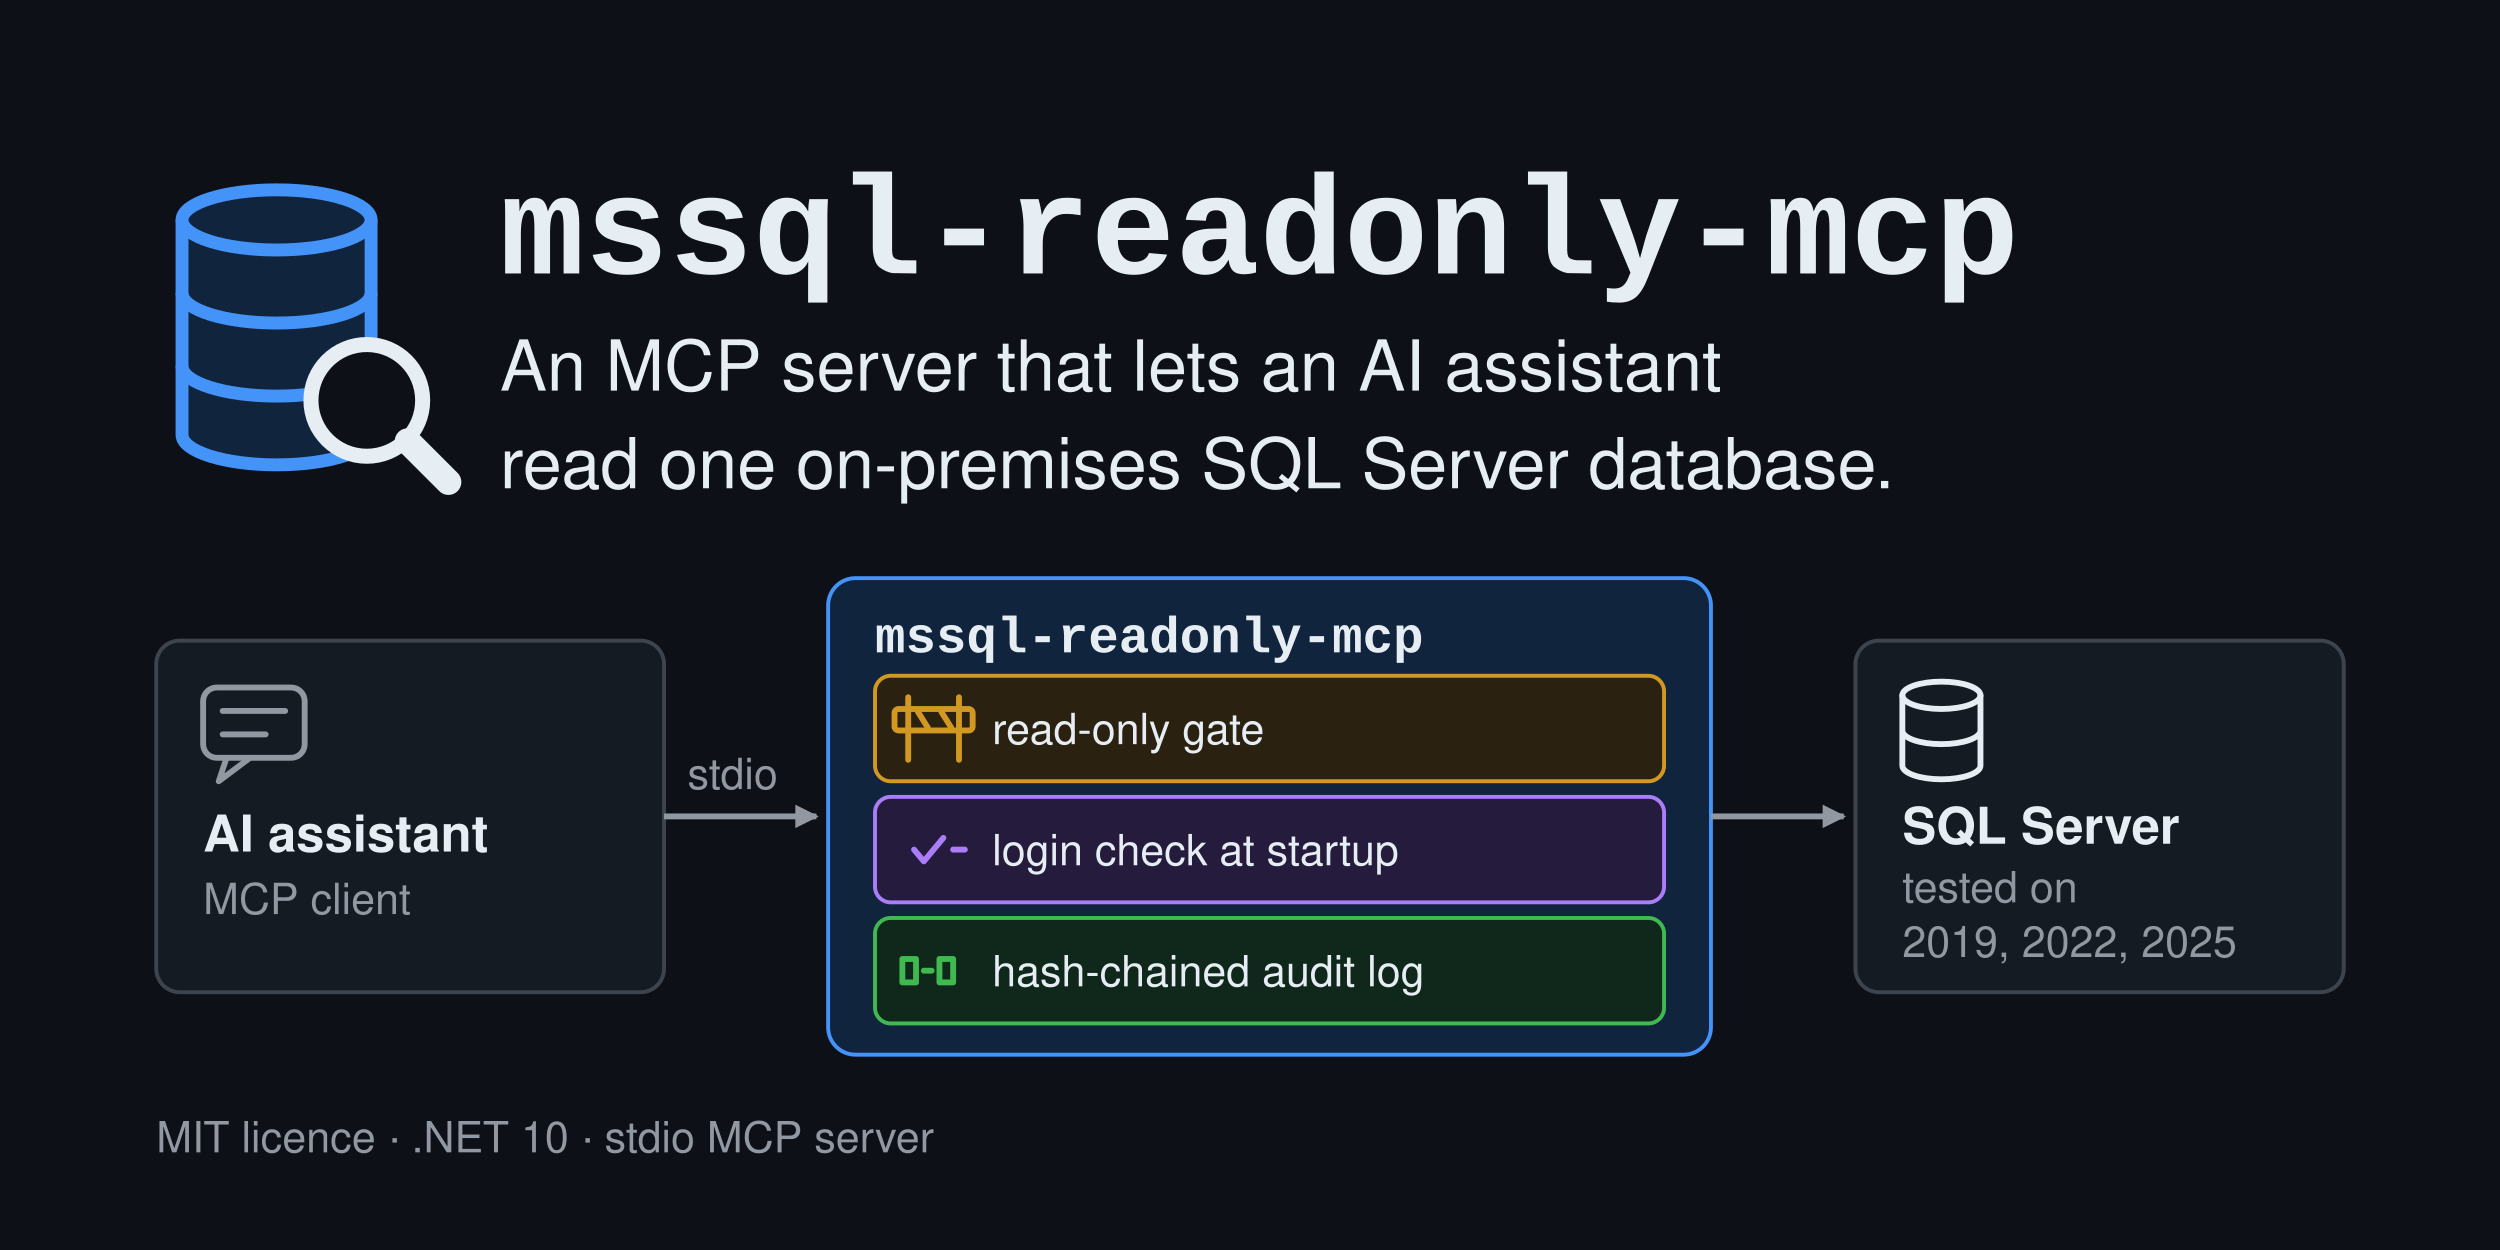
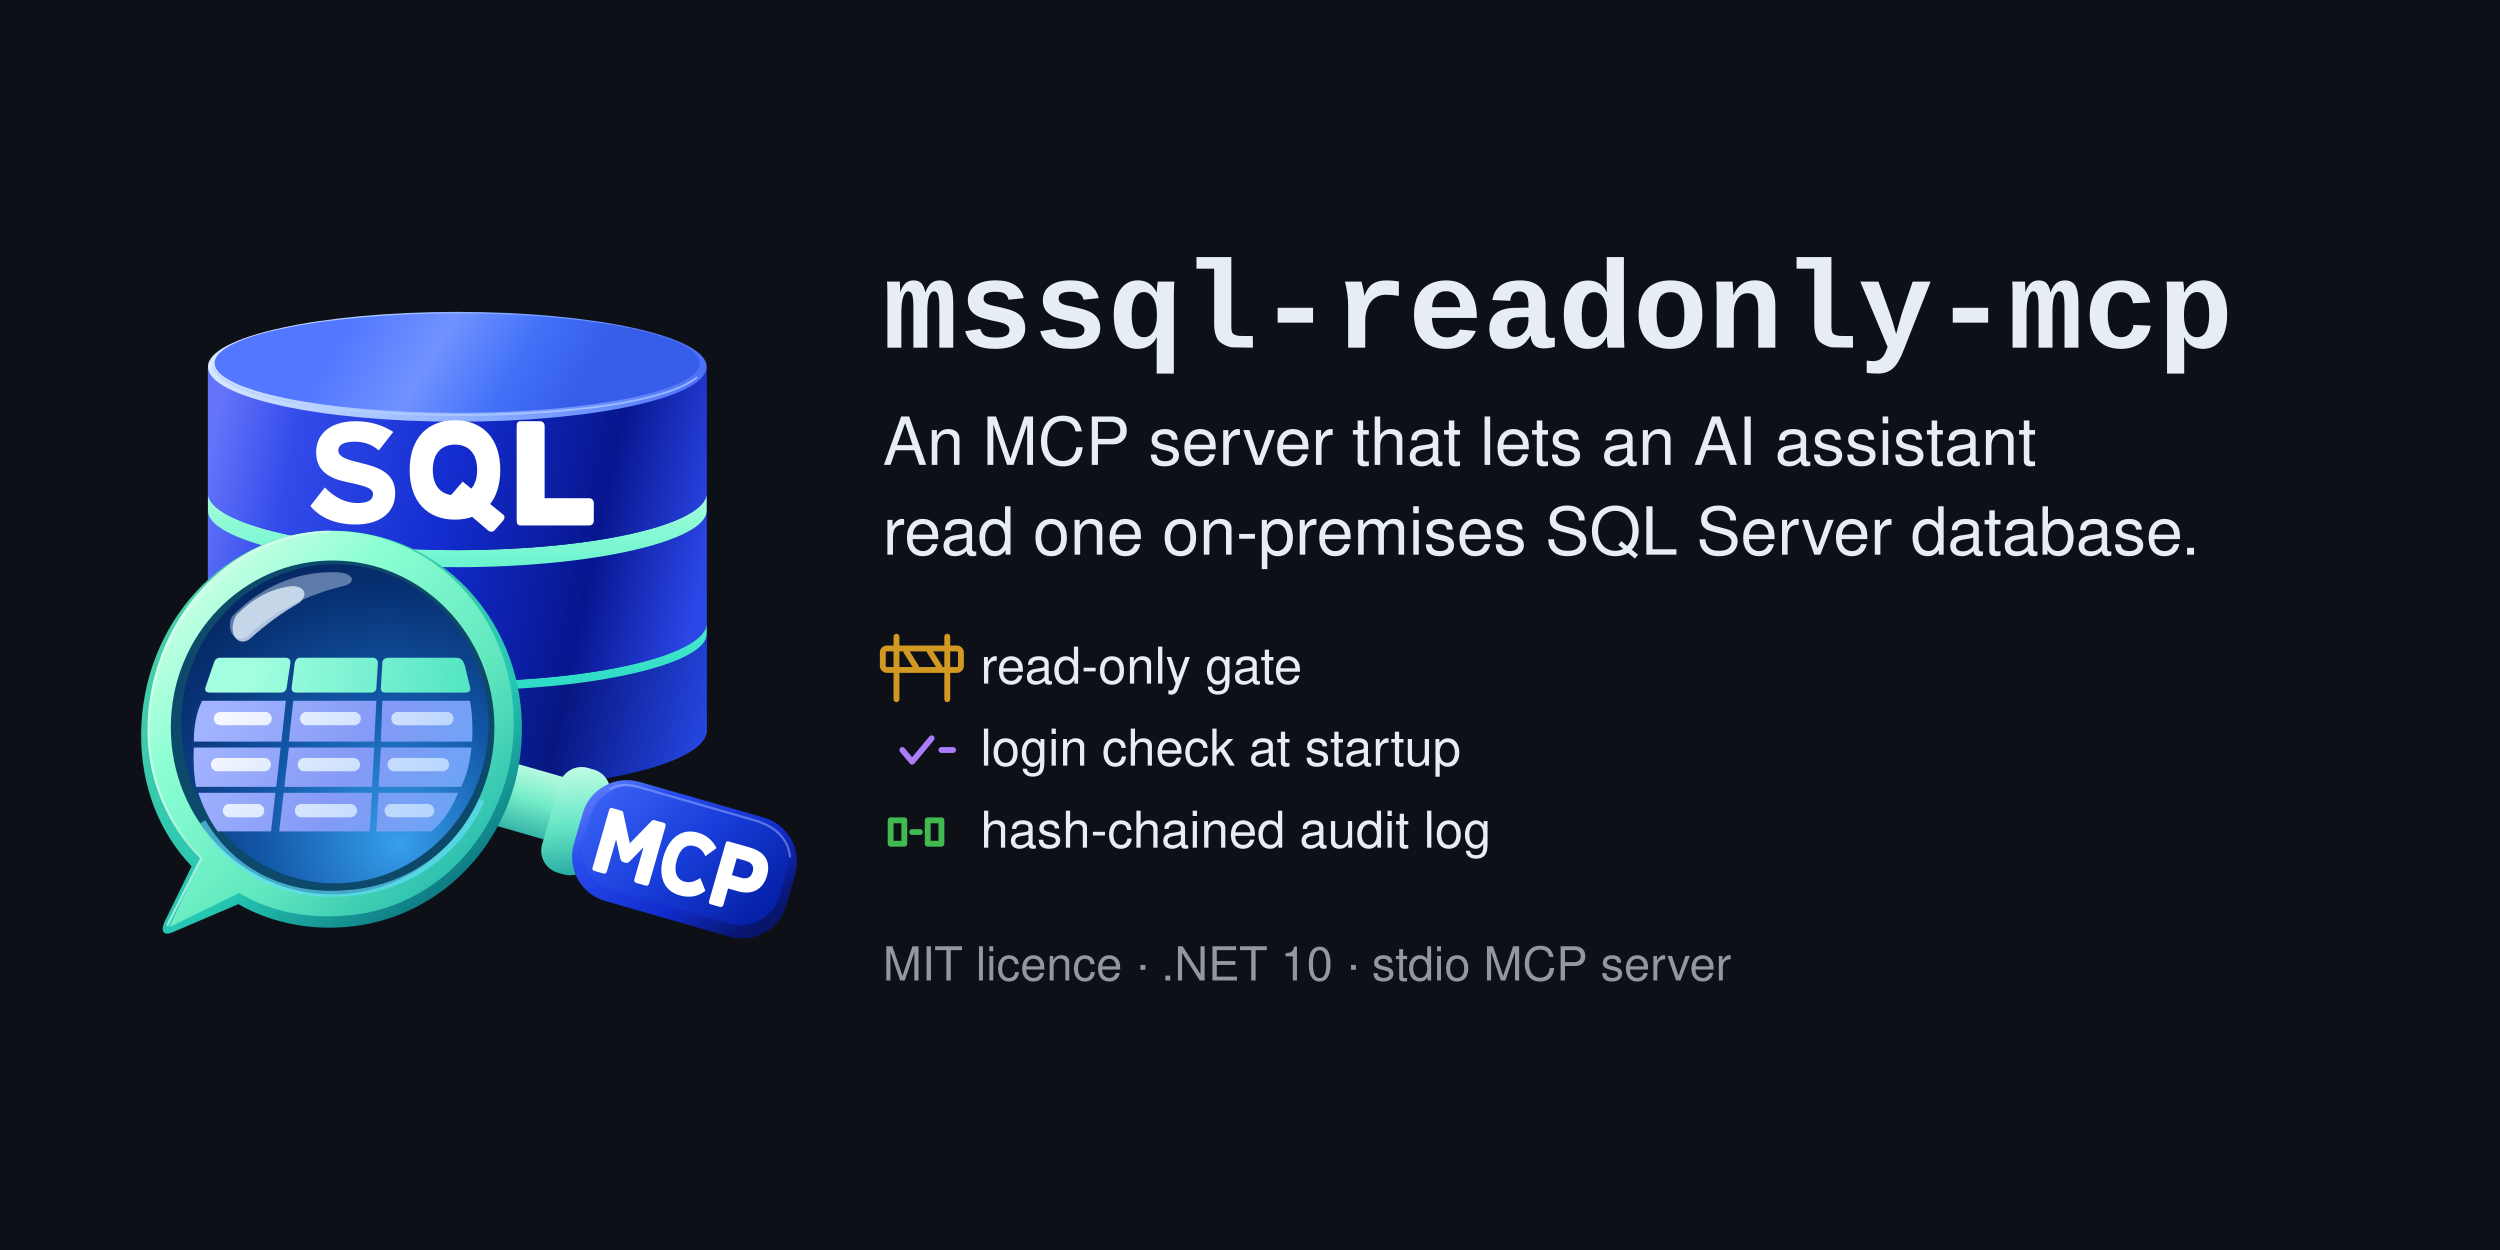
<svg xmlns="http://www.w3.org/2000/svg" viewBox="0 0 1280 640" role="img" aria-labelledby="title desc">
  <style>
    .bg{fill:#0d1117}
-     text{font-family:system-ui,-apple-system,"Segoe UI",Helvetica,Arial,sans-serif;font-size:22px;fill:#e6edf3}
+     text{font-family:system-ui,-apple-system,"Segoe UI",Helvetica,Arial,sans-serif;font-size:26px;fill:#e6edf3}
    .mono{font-family:ui-monospace,SFMono-Regular,"SF Mono",Menlo,Consolas,"Liberation Mono",monospace}
-     .name{font-size:72px;font-weight:700}
-     .lead{font-size:36px}
-     .h{font-size:26px;font-weight:600}
-     .mut{fill:#9198a1}
-     .n{fill:#151b23;stroke:#3d444d;stroke-width:2}
-     .blu{fill:#10243e;stroke:#4493f8;stroke-width:2}
-     .amb{fill:#2b2111;stroke:#d29922;stroke-width:2}
-     .pur{fill:#251c3d;stroke:#ab7df8;stroke-width:2}
-     .grn{fill:#10281b;stroke:#3fb950;stroke-width:2}
-     .ln{fill:none;stroke:#9198a1;stroke-width:3}
-     .ah{fill:#9198a1}
+     .name{font-size:64px;font-weight:700}
+     .lead{font-size:34px}
+     .mut{fill:#9198a1;font-size:24px}
    .i{fill:none;stroke-width:3;stroke-linecap:round;stroke-linejoin:round}
-     .i-ink{stroke:#e6edf3}
-     .i-mut{stroke:#9198a1}
    .i-amb{stroke:#d29922}
    .i-pur{stroke:#ab7df8}
    .i-grn{stroke:#3fb950}
-     .db{fill:#10243e;stroke:#4493f8;stroke-width:6;stroke-linejoin:round}
-     .lens{fill:#0d1117;stroke:#e6edf3;stroke-width:7}
-     .handle{fill:none;stroke:#e6edf3;stroke-width:12;stroke-linecap:round}
  </style>
  <defs>
-     <marker id="arrow" viewBox="0 0 10 10" refX="9" refY="5" markerWidth="4" markerHeight="4" orient="auto">
-       <path class="ah" d="M0 0 L10 5 L0 10 Z" />
-     </marker>
+     <linearGradient id="logo-body" gradientUnits="userSpaceOnUse" x1="167" y1="280" x2="839" y2="420">
+       <stop offset="0" stop-color="#6474FA" />
+       <stop offset="0.16" stop-color="#334BEA" />
+       <stop offset="0.46" stop-color="#142ED1" />
+       <stop offset="0.78" stop-color="#07168F" />
+       <stop offset="1" stop-color="#2C47E8" />
+     </linearGradient>
+     <linearGradient id="logo-body-low" gradientUnits="userSpaceOnUse" x1="167" y1="540" x2="839" y2="700">
+       <stop offset="0" stop-color="#4D64F1" />
+       <stop offset="0.28" stop-color="#1539DB" />
+       <stop offset="0.7" stop-color="#071681" />
+       <stop offset="1" stop-color="#2749E5" />
+     </linearGradient>
+     <linearGradient id="logo-top" gradientUnits="userSpaceOnUse" x1="370" y1="83" x2="635" y2="240">
+       <stop offset="0" stop-color="#5378FF" />
+       <stop offset="0.38" stop-color="#7192FF" />
+       <stop offset="0.72" stop-color="#4271F8" />
+       <stop offset="1" stop-color="#375EE9" />
+     </linearGradient>
+     <linearGradient id="logo-top-edge" gradientUnits="userSpaceOnUse" x1="167" y1="160" x2="839" y2="177">
+       <stop offset="0" stop-color="#D8E8FF" />
+       <stop offset="0.3" stop-color="#ADCAFF" />
+       <stop offset="0.8" stop-color="#6A8FFF" />
+       <stop offset="1" stop-color="#4C70F7" />
+     </linearGradient>
+     <linearGradient id="logo-seam" gradientUnits="userSpaceOnUse" x1="503" y1="320" x2="503" y2="610">
+       <stop offset="0" stop-color="#AEFFDB" />
+       <stop offset="0.45" stop-color="#5DF2CD" />
+       <stop offset="1" stop-color="#27D8C5" />
+     </linearGradient>
+     <linearGradient id="logo-rim" gradientUnits="userSpaceOnUse" x1="128" y1="443" x2="542" y2="856">
+       <stop offset="0" stop-color="#D2FFE7" />
+       <stop offset="0.28" stop-color="#8DFFD4" />
+       <stop offset="0.65" stop-color="#60E7BE" />
+       <stop offset="1" stop-color="#20B6AB" />
+     </linearGradient>
+     <linearGradient id="logo-rim-depth" gradientUnits="userSpaceOnUse" x1="160" y1="492" x2="486" y2="920">
+       <stop offset="0" stop-color="#47CDA9" />
+       <stop offset="0.6" stop-color="#25C8B3" />
+       <stop offset="1" stop-color="#086878" />
+     </linearGradient>
+     <radialGradient id="logo-glass" gradientUnits="userSpaceOnUse" cx="402" cy="763" r="400" fx="425" fy="804">
+       <stop offset="0" stop-color="#369FEC" />
+       <stop offset="0.45" stop-color="#1255A5" />
+       <stop offset="0.8" stop-color="#072F70" />
+       <stop offset="1" stop-color="#061F54" />
+     </radialGradient>
+     <linearGradient id="logo-header" gradientUnits="userSpaceOnUse" x1="223" y1="552" x2="500" y2="599">
+       <stop offset="0" stop-color="#A4FFE0" />
+       <stop offset="1" stop-color="#57E6C5" />
+     </linearGradient>
+     <linearGradient id="logo-cell" gradientUnits="userSpaceOnUse" x1="175" y1="612" x2="499" y2="790">
+       <stop offset="0" stop-color="#A3B4FF" />
+       <stop offset="0.55" stop-color="#859AF6" />
+       <stop offset="1" stop-color="#69A5F4" />
+     </linearGradient>
+     <linearGradient id="logo-pill" gradientUnits="userSpaceOnUse" x1="180" y1="620" x2="440" y2="788">
+       <stop offset="0" stop-color="#FFFFFF" />
+       <stop offset="1" stop-color="#BCD9FF" />
+     </linearGradient>
+     <linearGradient id="logo-connector" gradientUnits="userSpaceOnUse" x1="50" y1="-12" x2="50" y2="110">
+       <stop offset="0" stop-color="#CBFFE6" />
+       <stop offset="0.45" stop-color="#72EBC7" />
+       <stop offset="1" stop-color="#1B9A99" />
+     </linearGradient>
+     <linearGradient id="logo-collar" gradientUnits="userSpaceOnUse" x1="105" y1="-24" x2="164" y2="138">
+       <stop offset="0" stop-color="#C6FFE5" />
+       <stop offset="0.5" stop-color="#65E5C5" />
+       <stop offset="1" stop-color="#169B99" />
+     </linearGradient>
+     <linearGradient id="logo-handle" gradientUnits="userSpaceOnUse" x1="144" y1="-20" x2="373" y2="156">
+       <stop offset="0" stop-color="#6682FF" />
+       <stop offset="0.25" stop-color="#284EED" />
+       <stop offset="0.7" stop-color="#122BCC" />
+       <stop offset="1" stop-color="#07156A" />
+     </linearGradient>
+     <linearGradient id="logo-handle-face" gradientUnits="userSpaceOnUse" x1="160" y1="-12" x2="382" y2="128">
+       <stop offset="0" stop-color="#3860F4" />
+       <stop offset="0.5" stop-color="#193EDB" />
+       <stop offset="1" stop-color="#0621A9" />
+     </linearGradient>
  </defs>
  <rect class="bg" x="0" y="0" width="1280" height="640" />
-   <g transform="translate(36 40) scale(1.1)">
-     <path class="db" d="M52 66 V166 A44 14 0 0 0 140 166 V66" />
-     <ellipse class="db" cx="96" cy="66" rx="44" ry="14" />
-     <path class="db" style="fill:none" d="M52 100 A44 14 0 0 0 140 100 M52 134 A44 14 0 0 0 140 134" />
-     <circle class="lens" cx="138" cy="150" r="26" />
-     <path class="handle" d="M157 169 L176 188" />
+   <g transform="translate(43 127) scale(0.38)">
+     <path fill="url(#logo-body-low)" d="M167 160C167 200 317 232 503 232C689 232 839 200 839 160V650C839 694 689 730 503 730C317 730 167 694 167 650Z" />
+     <path fill="url(#logo-body-low)" d="M167 520C167 560 317 596 503 596C689 596 839 560 839 520V650C839 694 689 730 503 730C317 730 167 694 167 650Z" />
+     <path fill="url(#logo-seam)" d="M167 505C167 548 317 584 503 584C689 584 839 548 839 505V520C839 560 689 596 503 596C317 596 167 560 167 520Z" />
+     <path fill="url(#logo-body)" d="M167 354C167 394 317 430 503 430C689 430 839 394 839 354V505C839 548 689 584 503 584C317 584 167 548 167 505Z" />
+     <path fill="url(#logo-seam)" d="M167 330C167 372 317 407 503 407C689 407 839 372 839 330V354C839 394 689 430 503 430C317 430 167 394 167 354Z" />
+     <path fill="url(#logo-body)" d="M167 160C167 200 317 232 503 232C689 232 839 200 839 160V330C839 372 689 407 503 407C317 407 167 372 167 330Z" />
+     <path fill="url(#logo-top-edge)" d="M167 160C167 119.131 317.432 86 503 86C688.568 86 839 119.131 839 160C839 200.869 688.568 234 503 234C317.432 234 167 200.869 167 160Z" />
+     <path fill="url(#logo-top)" d="M176 155C176 117.997 322.403 88 503 88C683.597 88 830 117.997 830 155C830 192.003 683.597 222 503 222C322.403 222 176 192.003 176 155Z" />
+     <path fill="none" stroke="#B4D0FF" stroke-width="2.5" opacity=".72" d="M174 160C186 201 335 225 503 225C658 225 788 206 826 174" />
+     <g transform="translate(305 232) scale(1.299 1.313)" data-word="SQL" data-lettering="original-geometry">
+       <g transform="translate(0 0)" data-letter="S">
+         <path fill="#FFFFFF" fill-rule="nonzero" d="M86 12L71 31C64 25 56 22 46 22C35 22 29 25 29 31C29 37 36 40 49 43L57 45C77 50 88 58 88 75C88 95 72 107 47 107C26 107 10 100 0 88L15 69C25 79 36 85 49 85C59 85 65 82 65 76C65 70 58 68 45 65L36 63C17 59 6 50 6 33C6 13 22 1 47 1C62 1 75 5 86 12Z" />
+       </g>
+       <g transform="translate(100 0)" data-letter="Q">
+         <path fill="#FFFFFF" fill-rule="evenodd" d="M50 0C21 0 3 19 3 51C3 83 21 102 50 102C79 102 97 83 97 51C97 19 79 0 50 0ZM50 25C64 25 73 34 73 51C73 68 64 77 50 77C36 77 27 68 27 51C27 34 36 25 50 25Z" />
+         <path fill="#FFFFFF" fill-rule="nonzero" d="M58 63L99 96C102 98 102 100 100 103L91 113C89 115 86 115 83 112L44 79Z" />
+       </g>
+       <g transform="translate(214 0)" data-letter="L">
+         <path fill="#FFFFFF" fill-rule="nonzero" d="M4 1H24C27 1 29 3 29 6V80H75C78 80 80 82 80 85V103C80 106 78 108 75 108H4C1 108 0 106 0 103V6C0 3 1 1 4 1Z" />
+       </g>
+     </g>
+     <g transform="translate(556 687) rotate(16)">
+       <path fill="url(#logo-connector)" d="M25 0H121C134.807 0 146 11.193 146 25V63C146 76.807 134.807 88 121 88H25C11.193 88 0 76.807 0 63V25C0 11.193 11.193 0 25 0Z" />
+       <path fill="url(#logo-collar)" d="M122 -21H130C147.121 -21 161 -7.121 161 10V95C161 112.121 147.121 126 130 126H122C104.879 126 91 112.121 91 95V10C91 -7.121 104.879 -21 122 -21Z" />
+       <path fill="url(#logo-handle)" d="M194 -22H368C402.242 -22 430 5.758 430 40V83C430 117.242 402.242 145 368 145H194C159.758 145 132 117.242 132 83V40C132 5.758 159.758 -22 194 -22Z" />
+       <path fill="url(#logo-handle-face)" d="M199 -15H362C392.928 -15 418 10.072 418 41V72C418 102.928 392.928 128 362 128H199C168.072 128 143 102.928 143 72V41C143 10.072 168.072 -15 199 -15Z" />
+       <path fill="none" stroke="#9FB6FF" stroke-width="3" opacity=".5" d="M158 -1C168 -13 182 -15 200 -15H357C390 -15 409 -1 417 20" />
+       <g transform="translate(165 22) scale(0.713 0.815)" data-word="MCP" data-lettering="original-geometry">
+         <g transform="translate(0 0)" data-letter="M">
+           <path fill="#FFFFFF" fill-rule="nonzero" d="M4 0H23C25 0 27 1 28 4L55 48L82 4C83 1 85 0 88 0H107C109 0 111 2 111 5V103C111 106 109 108 106 108H87C84 108 82 106 82 103V48L64 77C62 80 60 81 56 81H54C51 81 48 80 46 77L28 48V103C28 106 26 108 23 108H4C1 108 0 106 0 103V5C0 2 1 0 4 0Z" />
+         </g>
+         <g transform="translate(123 0)" data-letter="C">
+           <path fill="#FFFFFF" fill-rule="nonzero" d="M92 16L76 34C68 26 61 23 51 23C34 23 26 35 26 53C26 72 35 84 51 84C62 84 70 79 78 71L94 89C83 102 69 108 49 108C18 108 0 87 0 54C0 21 19 0 50 0C68 0 81 6 92 16Z" />
+         </g>
+         <g transform="translate(229 0)" data-letter="P">
+           <path fill="#FFFFFF" fill-rule="evenodd" d="M4 0H47C76 0 92 13 92 37C92 61 75 75 47 75H28V103C28 106 26 108 23 108H4C1 108 0 106 0 103V5C0 2 1 0 4 0ZM28 23V52H46C58 52 64 47 64 37C64 28 58 23 46 23Z" />
+         </g>
+       </g>
+     </g>
+     <path fill="url(#logo-rim-depth)" d="M335 381C477 381 587 497 590 642C593 788 486 906 350 915C296 919 246 906 208 884L119 922C108 927 103 921 108 909L145 833C100 786 77 723 77 657C77 505 191 381 335 381Z" />
+     <path fill="url(#logo-rim)" d="M333 381C470 381 576 493 579 634C582 776 480 894 345 900C291 903 246 891 209 869L115 915L159 821C111 773 86 718 86 650C86 503 195 381 333 381Z" />
+     <path fill="none" stroke="#DFFFF2" stroke-width="3" opacity=".65" d="M112 913L158 822C112 776 87 714 87 650C87 508 194 386 331 382" />
+     <path fill="#0C496A" d="M117 646C117 521.736 214.602 421 335 421C455.398 421 553 521.736 553 646C553 770.264 455.398 871 335 871C214.602 871 117 770.264 117 646Z" />
+     <path fill="url(#logo-glass)" d="M131 641C131 522.259 223.677 426 338 426C452.323 426 545 522.259 545 641C545 759.741 452.323 856 338 856C223.677 856 131 759.741 131 641Z" />
+     <path fill="none" stroke="#64DDFC" stroke-width="8" opacity=".65" d="M160 773C206 850 283 876 356 869C446 862 508 806 536 744" />
+     <path fill="url(#logo-header)" d="M183 552H272C276 552 279 555 278 560L273 593C272 597 269 599 265 599H170C164 599 162 596 164 591L175 559C176 555 179 552 183 552Z" />
+     <path fill="url(#logo-header)" d="M291 552H389C393 552 396 555 396 559L394 592C394 597 391 599 387 599H286C281 599 279 596 280 591L284 559C285 555 287 552 291 552Z" />
+     <path fill="url(#logo-header)" d="M411 552H502C508 552 511 556 513 562L520 591C522 596 519 599 514 599H406C402 599 400 597 400 593L402 559C402 555 405 552 411 552Z" />
+     <path fill="url(#logo-cell)" d="M159 610H272L266 665H148C148 645 151 627 159 610Z" />
+     <path fill="url(#logo-cell)" d="M282 610H394L391 665H276Z" />
+     <path fill="url(#logo-cell)" d="M402 610H520C523 625 524 644 523 665H400Z" />
+     <path fill="url(#logo-cell)" d="M148 673H265L259 726H151C148 710 147 691 148 673Z" />
+     <path fill="url(#logo-cell)" d="M276 673H391L388 726H270Z" />
+     <path fill="url(#logo-cell)" d="M400 673H522C520 693 516 710 508 726H397Z" />
+     <path fill="url(#logo-cell)" d="M154 734H258L252 786H180C168 769 160 752 154 734Z" />
+     <path fill="url(#logo-cell)" d="M269 734H388L385 786H263Z" />
+     <path fill="url(#logo-cell)" d="M397 734H504C496 754 484 773 468 786H394Z" />
+     <path fill="url(#logo-pill)" opacity=".92" d="M184 625H244C248.971 625 253 629.029 253 634V634C253 638.971 248.971 643 244 643H184C179.029 643 175 638.971 175 634V634C175 629.029 179.029 625 184 625Z" />
+     <path fill="url(#logo-pill)" opacity=".92" d="M300 625H364C368.971 625 373 629.029 373 634V634C373 638.971 368.971 643 364 643H300C295.029 643 291 638.971 291 634V634C291 629.029 295.029 625 300 625Z" />
+     <path fill="url(#logo-pill)" opacity=".92" d="M423 625H489C493.971 625 498 629.029 498 634V634C498 638.971 493.971 643 489 643H423C418.029 643 414 638.971 414 634V634C414 629.029 418.029 625 423 625Z" />
+     <path fill="url(#logo-pill)" opacity=".92" d="M180 687H243C247.971 687 252 691.029 252 696V696C252 700.971 247.971 705 243 705H180C175.029 705 171 700.971 171 696V696C171 691.029 175.029 687 180 687Z" />
+     <path fill="url(#logo-pill)" opacity=".92" d="M297 687H363C367.971 687 372 691.029 372 696V696C372 700.971 367.971 705 363 705H297C292.029 705 288 700.971 288 696V696C288 691.029 292.029 687 297 687Z" />
+     <path fill="url(#logo-pill)" opacity=".92" d="M418 687H483C487.971 687 492 691.029 492 696V696C492 700.971 487.971 705 483 705H418C413.029 705 409 700.971 409 696V696C409 691.029 413.029 687 418 687Z" />
+     <path fill="url(#logo-pill)" opacity=".92" d="M196 749H234C238.971 749 243 753.029 243 758V758C243 762.971 238.971 767 234 767H196C191.029 767 187 762.971 187 758V758C187 753.029 191.029 749 196 749Z" />
+     <path fill="url(#logo-pill)" opacity=".92" d="M293 749H359C363.971 749 368 753.029 368 758V758C368 762.971 363.971 767 359 767H293C288.029 767 284 762.971 284 758V758C284 753.029 288.029 749 293 749Z" />
+     <path fill="url(#logo-pill)" opacity=".92" d="M414 749H463C467.971 749 472 753.029 472 758V758C472 762.971 467.971 767 463 767H414C409.029 767 405 762.971 405 758V758C405 753.029 409.029 749 414 749Z" />
+     <path fill="#D5E7FF" opacity=".42" d="M199 497C234 460 284 434 343 437C362 438 368 450 351 455C300 467 255 490 221 522C208 535 190 519 199 497Z" />
+     <path fill="#E9F6FF" opacity=".74" d="M205 495C225 474 249 460 276 456C294 453 305 465 290 478C267 491 244 508 223 527C208 538 192 520 205 495Z" />
  </g>
-   <text class="mono name" x="256" y="140">mssql-readonly-mcp</text>
-   <text class="lead" x="256" y="200">An MCP server that lets an AI assistant</text>
-   <text class="lead" x="256" y="250">read one on-premises SQL Server database.</text>
-   <g>
-     <rect class="n" x="80" y="328" width="260" height="180" rx="12" />
-     <rect class="i i-mut" x="104" y="352" width="52" height="36" rx="7" />
-     <path class="i i-mut" d="M116 388 L112 400 L128 388 M114 364 H146 M114 376 H136" />
-     <text class="h" x="104" y="436">AI assistant</text>
-     <text class="mut" x="104" y="468">MCP client</text>
-   </g>
-   <line class="ln" x1="340" y1="418" x2="418" y2="418" marker-end="url(#arrow)" />
-   <text class="mut" x="352" y="404">stdio</text>
-   <g>
-     <rect class="blu" x="424" y="296" width="452" height="244" rx="14" />
-     <text class="mono h" x="448" y="334">mssql-readonly-mcp</text>
-   </g>
-   <g>
-     <rect class="amb" x="448" y="346" width="404" height="54" rx="8" />
+   <text class="mono name" x="452" y="178">mssql-readonly-mcp</text>
+   <text class="lead" x="452" y="238">An MCP server that lets an AI assistant</text>
+   <text class="lead" x="452" y="284">read one on-premises SQL Server database.</text>
+   <g transform="translate(-6 -31)">
    <path class="i i-amb" d="M465 357 V389 M491 357 V389" />
    <rect class="i i-amb" x="458" y="363" width="40" height="11" rx="2" />
    <path class="i i-amb" d="M470 364.5 L475 372.5 M482 364.5 L487 372.5" />
-     <text x="508" y="381">read-only gate</text>
  </g>
-   <g>
-     <rect class="pur" x="448" y="408" width="404" height="54" rx="8" />
+   <text x="502" y="350">read-only gate</text>
+   <g transform="translate(-6 -51)">
    <path class="i i-pur" d="M468 435 L473 441 L483 429 M488 435 H494" />
-     <text x="508" y="443">login check at startup</text>
  </g>
-   <g>
-     <rect class="grn" x="448" y="470" width="404" height="54" rx="8" />
+   <text x="502" y="392">login check at startup</text>
+   <g transform="translate(-6 -71)">
    <path class="i i-grn" d="M462 491 H469 V503 H462 Z M473 497 H477 M481 491 H488 V503 H481 Z" />
-     <text x="508" y="505">hash-chained audit log</text>
  </g>
-   <line class="ln" x1="876" y1="418" x2="944" y2="418" marker-end="url(#arrow)" />
-   <g>
-     <rect class="n" x="950" y="328" width="250" height="180" rx="12" />
-     <ellipse class="i i-ink" cx="994" cy="356" rx="20" ry="7" />
-     <path class="i i-ink" d="M974 356 V392 A20 7 0 0 0 1014 392 V356 M974 374 A20 7 0 0 0 1014 374" />
-     <text class="h" x="974" y="432">SQL Server</text>
-     <text class="mut" x="974" y="462">tested on</text>
-     <text class="mut" x="974" y="490">2019, 2022, 2025</text>
-   </g>
-   <text class="mut" x="80" y="590">MIT licence · .NET 10 · stdio MCP server</text>
+   <text x="502" y="434">hash-chained audit log</text>
+   <text class="mut" x="452" y="502">MIT licence · .NET 10 · stdio MCP server</text>
</svg>
